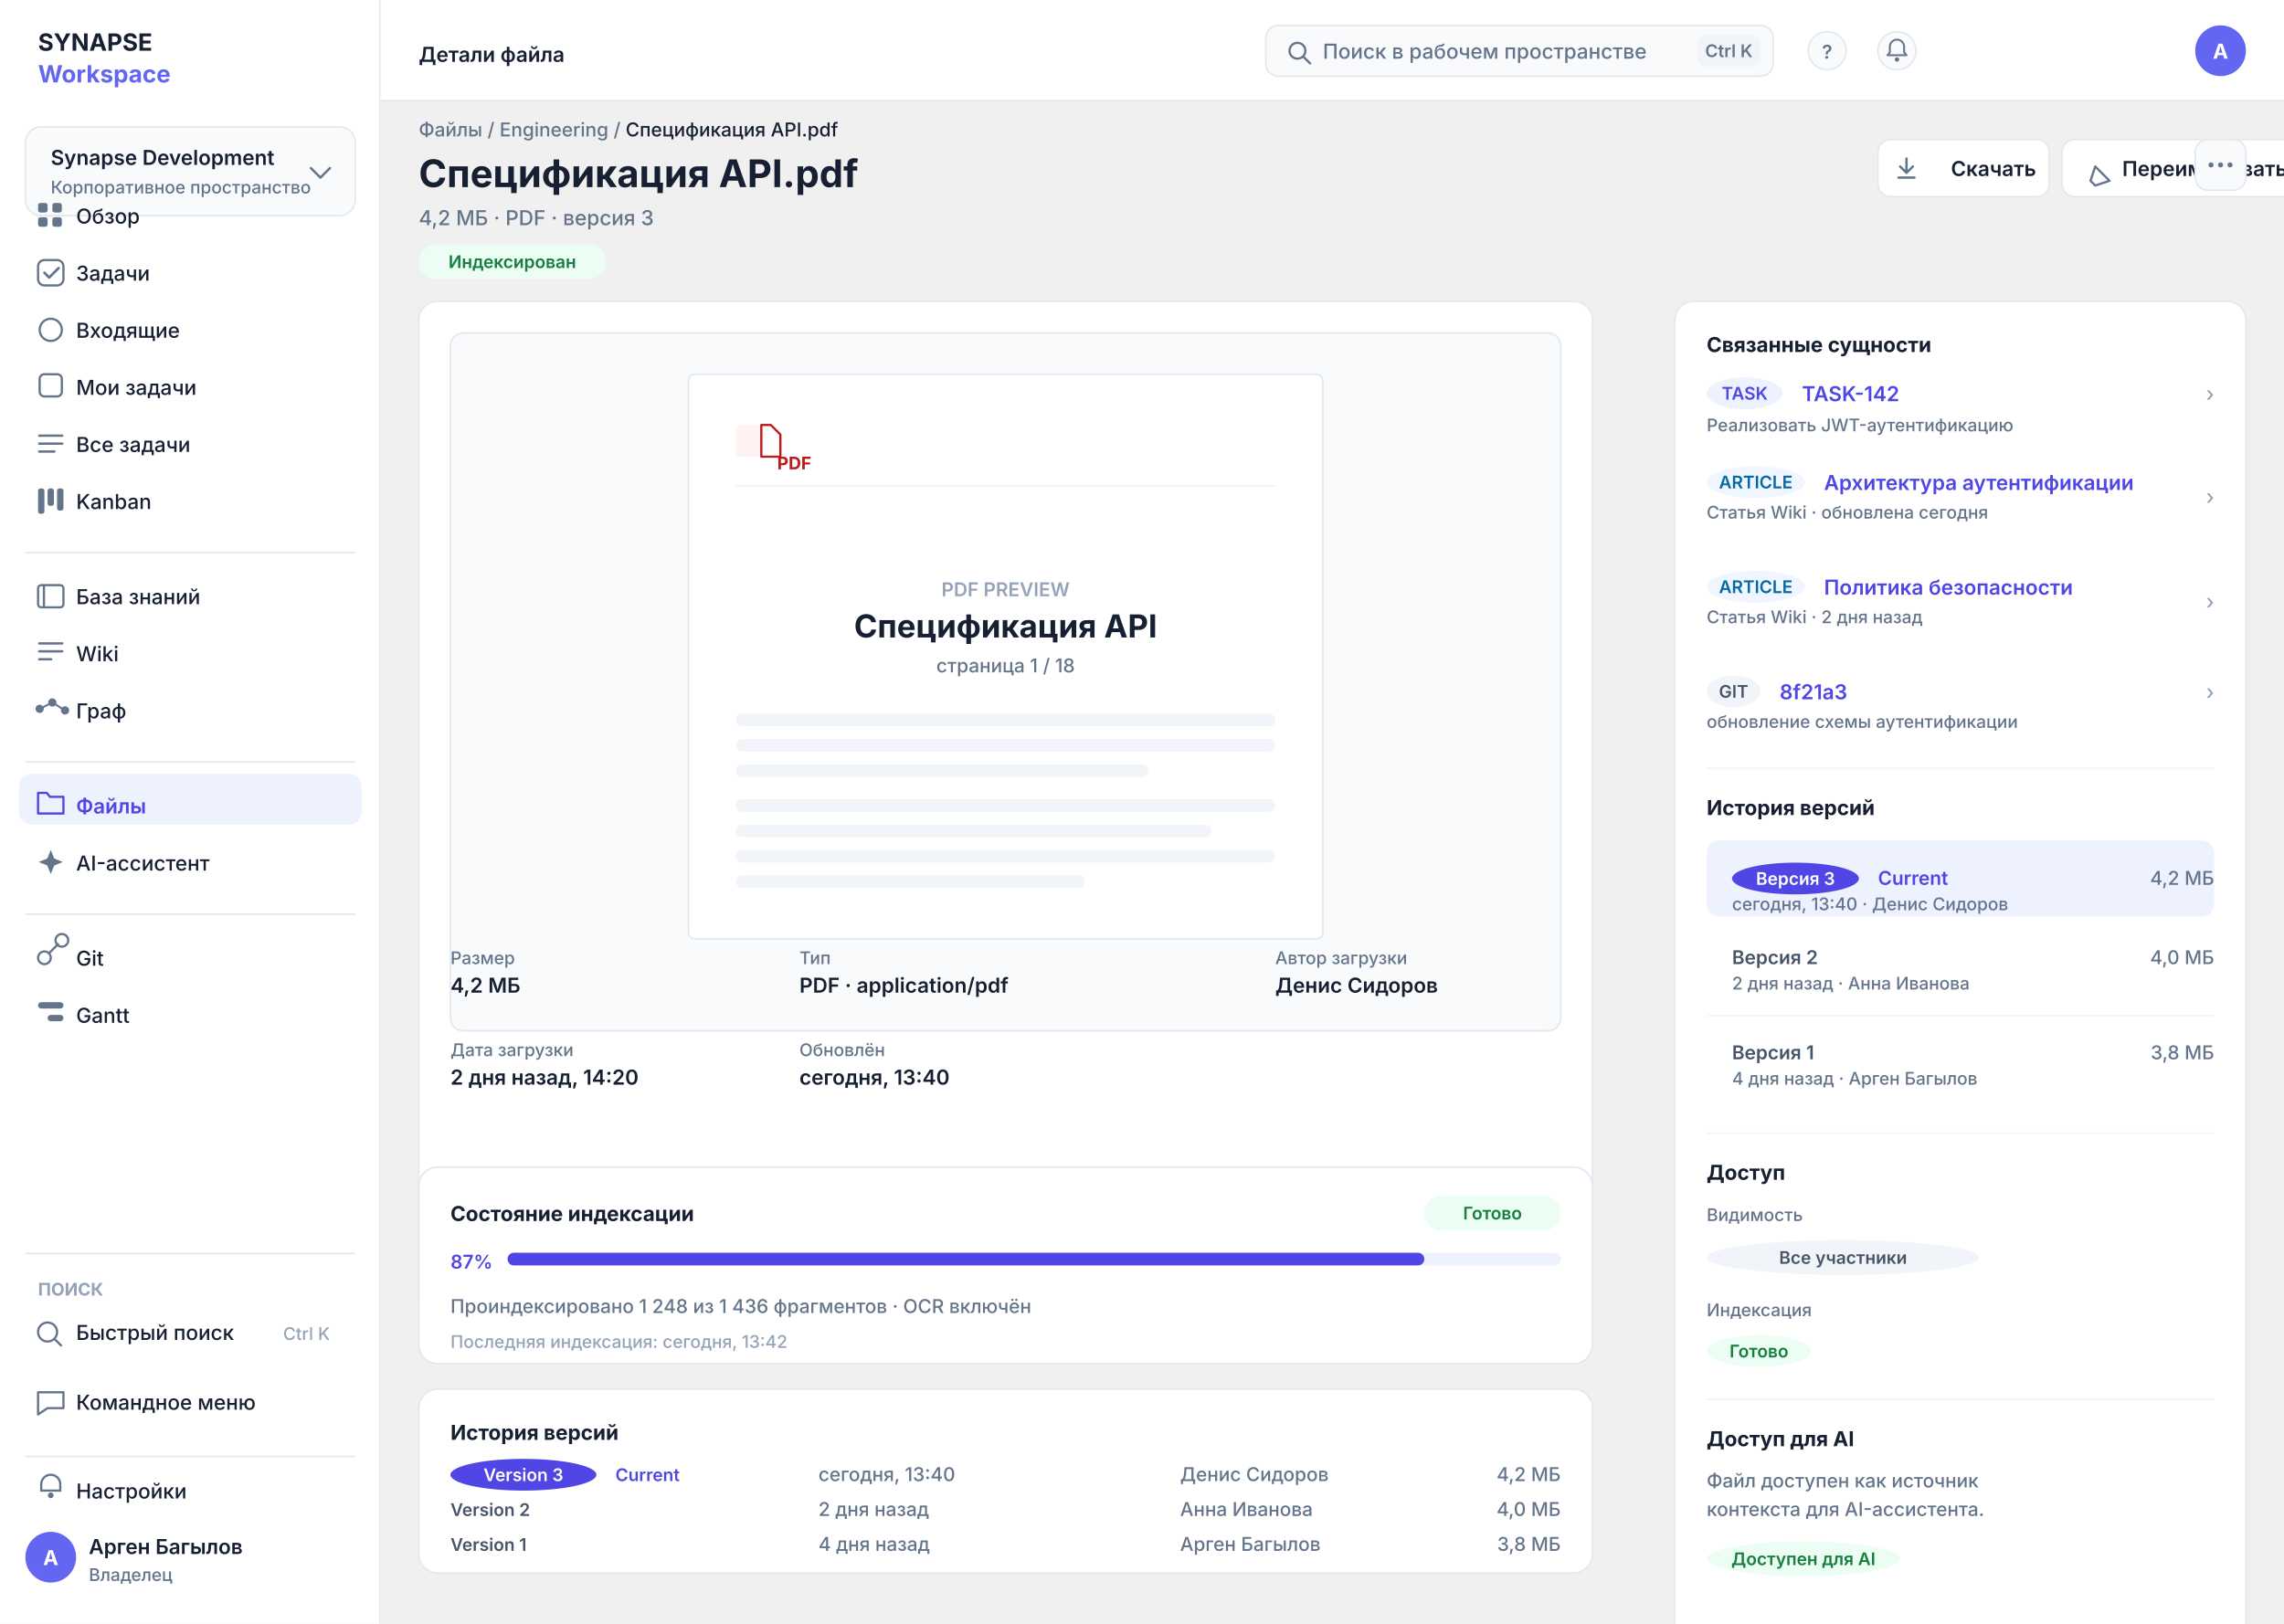
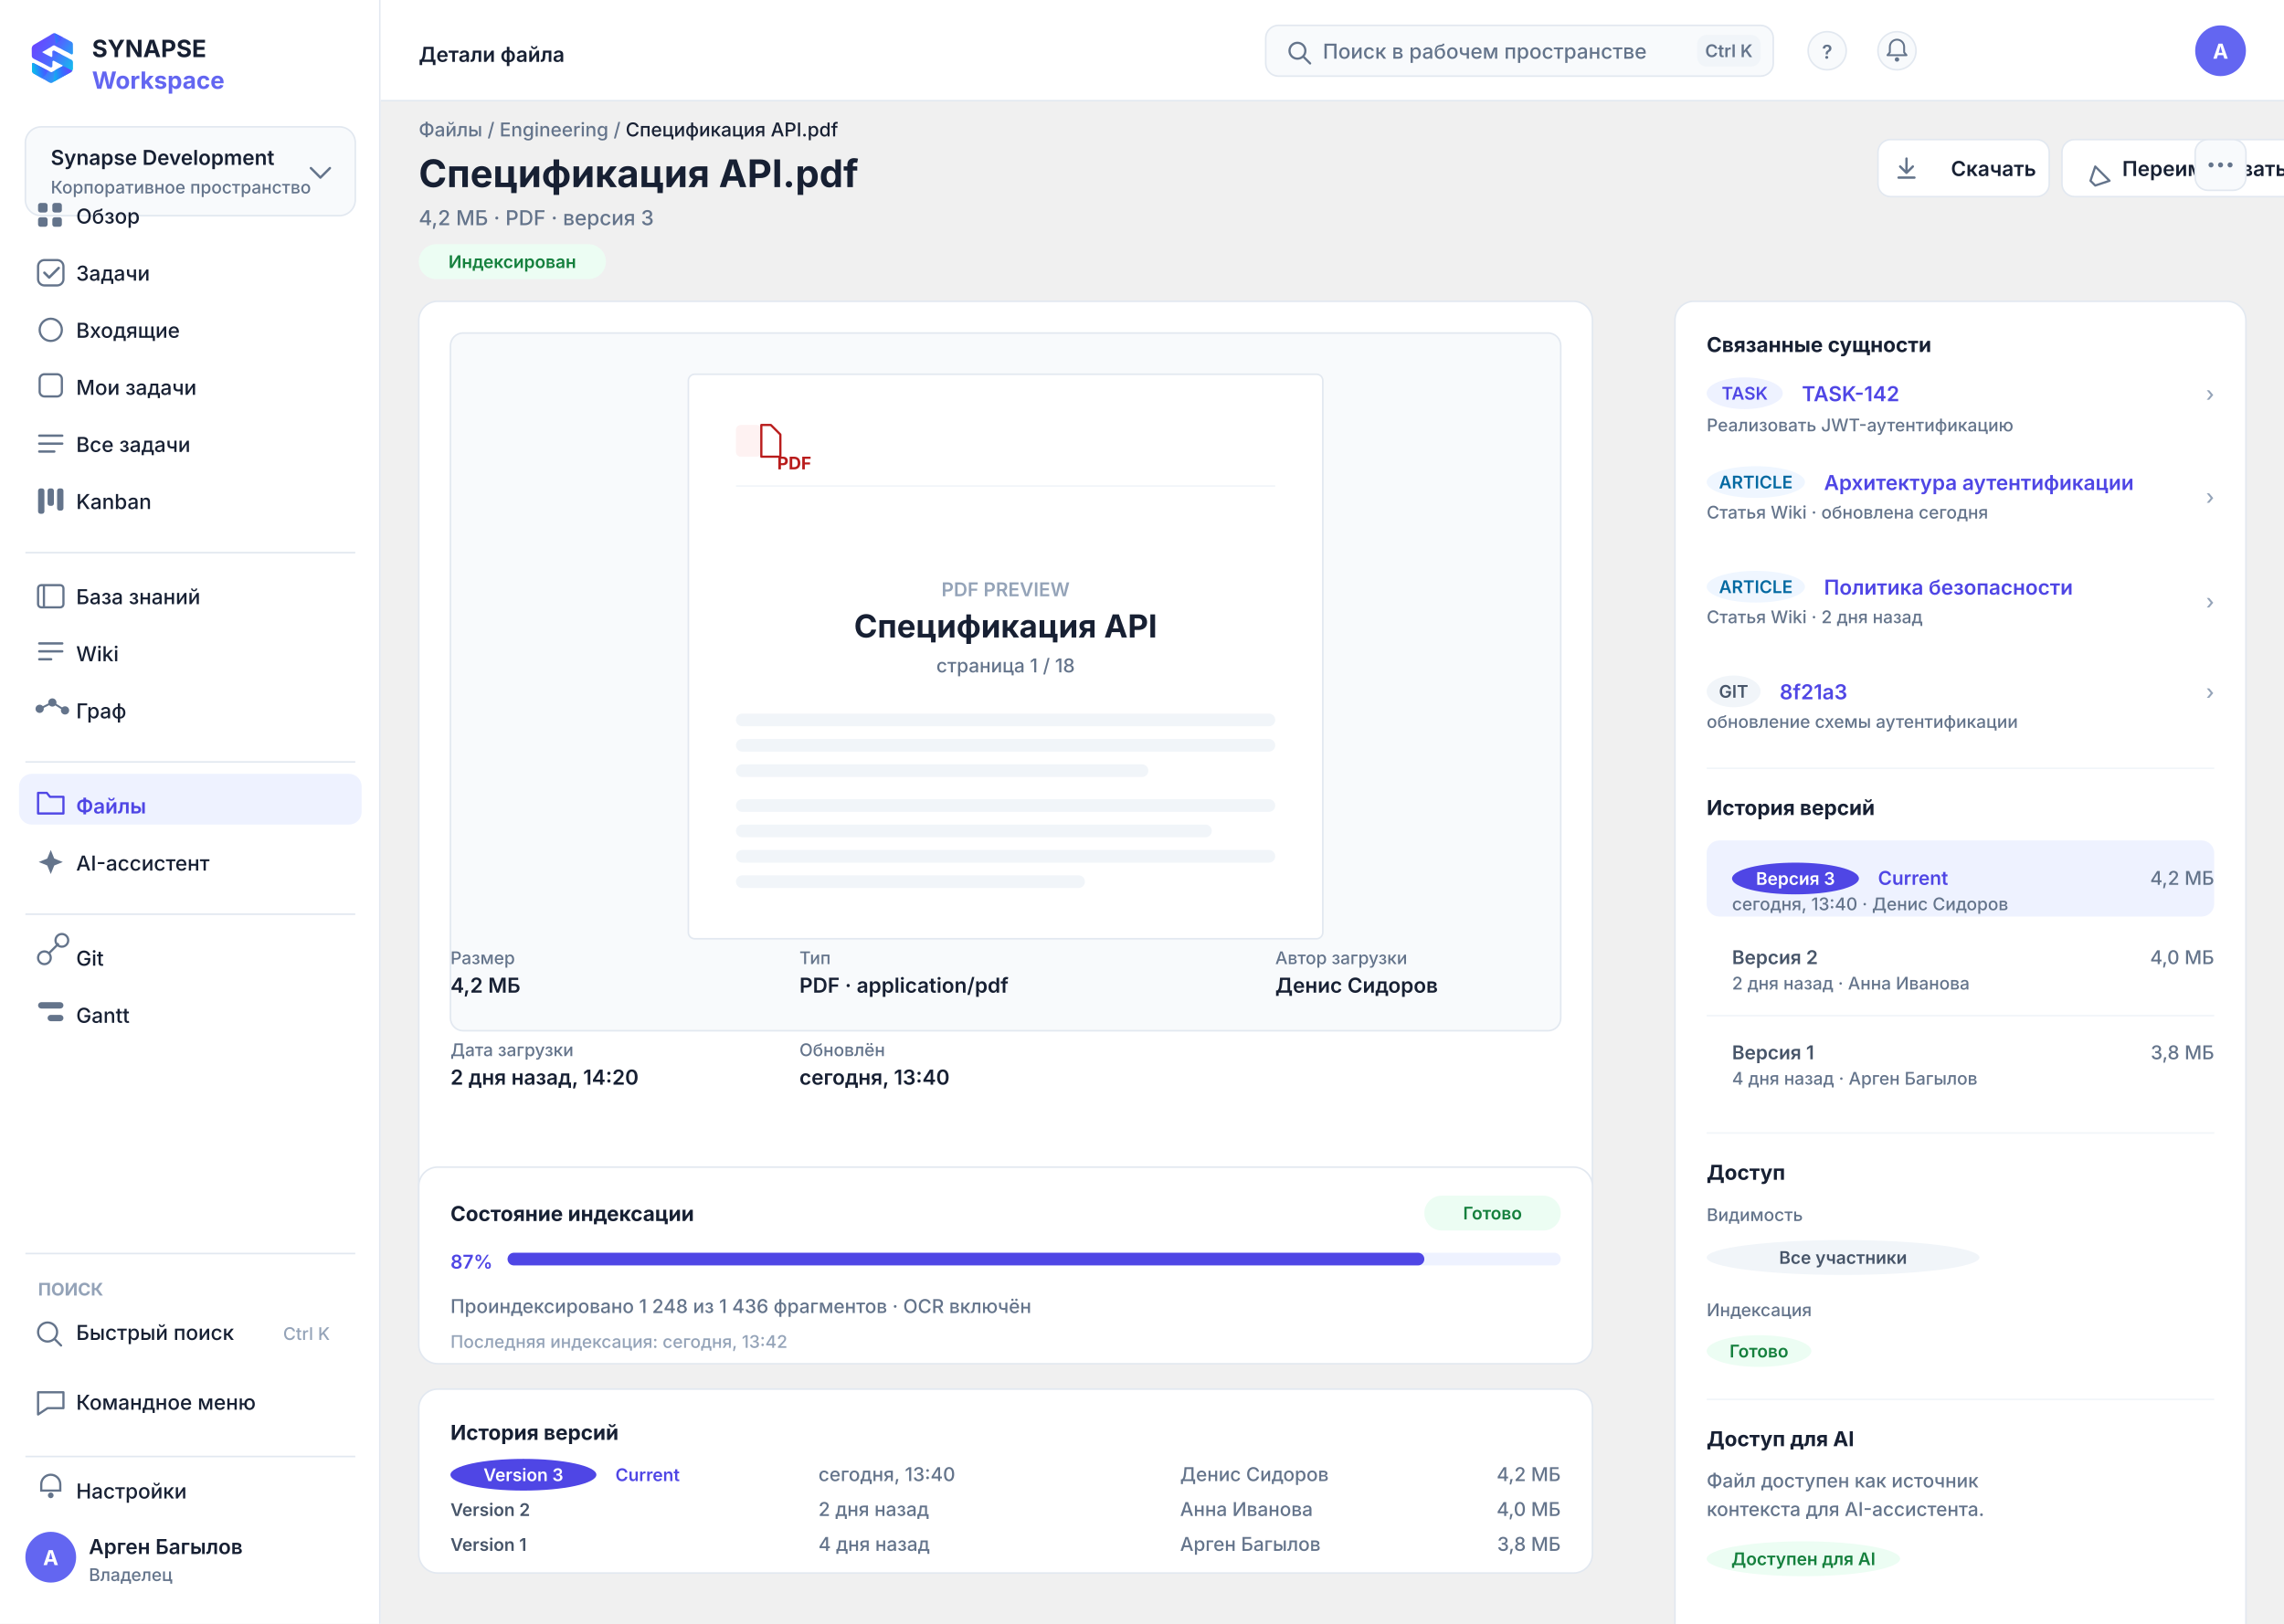
<svg xmlns="http://www.w3.org/2000/svg" width="1440" height="1024" viewBox="0 0 1440 1024" font-family="Inter, Arial, sans-serif">
+   <defs>
+     <linearGradient id="logoGrad" x1="0.000" y1="0.000" x2="1.106" y2="0.864">
+       <stop offset="0" stop-color="#713BFF" />
+       <stop offset="0.48" stop-color="#4E69FF" />
+       <stop offset="1" stop-color="#00D7E8" />
+     </linearGradient>
+     <linearGradient id="logoGrad2" x1="-0.157" y1="0.025" x2="0.975" y2="-0.157">
+       <stop offset="0" stop-color="#00CFE8" />
+       <stop offset="0.52" stop-color="#356EFF" />
+       <stop offset="1" stop-color="#7A35FF" />
+     </linearGradient>
+   </defs>
  <g id="sidebar">
    <rect id="sidebar-bg" x="0" y="0" width="240" height="1024" fill="#FFFFFF" />
    <rect id="sidebar-border" x="239" y="0" width="1" height="1024" fill="#E2E8F0" />
-     <text id="brand-line1" x="24" y="32" font-size="15" font-weight="700" fill="#172033">SYNAPSE</text>
-     <text id="brand-line2" x="24" y="52" font-size="15" font-weight="700" fill="#6366F1">Workspace</text>
+     <g id="brand-mark" transform="translate(20 21) scale(0.1912)">
+       <g id="logo-mark" transform="translate(-2.75 -1.75)">
+         <g id="logo-body" fill="url(#logoGrad)">
+           <path id="logo-body-1" d="M75.75 1.75 L79.75 2.00 L84.25 4.00 L87.00 5.75 L105.50 15.00 L106.25 15.75 L121.00 23.00 L129.25 27.75 L130.50 28.00 L135.75 31.25 L137.50 34.00 L138.50 36.75 L138.75 68.00 L138.00 69.75 L135.75 71.50 L134.25 71.50 L132.50 70.75 L122.50 65.00 L109.75 58.75 L97.75 52.00 L90.50 48.75 L77.75 41.75 L76.50 41.50 L74.50 41.75 L72.00 43.00 L61.50 49.75 L60.00 50.25 L49.50 56.75 L38.25 63.00 L37.50 64.25 L46.75 69.75 L66.50 79.75 L68.25 80.00 L69.75 79.25 L70.75 77.25 L70.75 62.00 L71.75 60.25 L73.25 59.00 L76.50 58.75 L85.25 63.75 L94.25 68.00 L104.25 73.75 L120.75 82.00 L127.00 85.75 L134.00 89.00 L136.75 91.50 L138.00 93.75 L138.75 96.50 L138.75 119.00 L136.75 125.00 L135.00 127.50 L131.50 130.50 L81.50 158.00 L71.00 164.50 L68.25 165.50 L64.50 165.50 L58.50 162.75 L45.75 155.00 L41.00 152.75 L32.00 147.25 L9.00 134.50 L5.75 131.50 L4.00 128.00 L3.75 126.00 L4.00 101.25 L6.00 99.50 L8.00 99.50 L66.00 130.00 L69.25 129.75 L91.25 117.00 L103.50 110.75 L105.00 109.75 L105.75 108.50 L104.25 107.25 L77.00 93.00 L74.75 92.00 L73.75 92.00 L71.00 94.25 L70.75 111.25 L68.50 114.00 L65.00 114.25 L61.25 112.75 L41.50 102.00 L9.50 85.75 L6.25 83.50 L5.00 82.00 L4.00 80.50 L3.00 77.50 L2.75 50.75 L4.00 46.25 L5.00 44.25 L6.00 42.75 L9.00 40.00 L34.50 25.00 L37.25 23.75 L39.50 22.00 L61.00 9.75 L68.00 5.25 L74.00 2.00 L75.75 1.75 Z" />
+         </g>
+         <g id="logo-fold" fill="url(#logoGrad2)">
+           <path id="logo-fold-1" d="M73.50 91.75 L75.75 92.00 L82.50 95.75 L83.75 95.75 L88.50 98.75 L91.25 99.75 L96.00 102.75 L104.50 107.00 L106.00 108.25 L106.00 109.25 L106.75 110.25 L112.00 112.00 L125.00 119.25 L130.50 121.75 L132.50 123.50 L134.25 124.25 L135.25 126.00 L137.25 123.50 L138.75 118.25 L138.75 96.50 L138.75 119.00 L136.75 125.00 L135.00 127.50 L131.50 130.50 L95.75 150.00 L77.25 160.75 L76.75 161.00 L77.00 159.75 L75.50 160.50 L75.25 160.00 L76.25 158.75 L75.75 158.25 L76.25 157.50 L75.75 157.00 L76.25 156.25 L75.75 155.75 L76.25 155.00 L75.75 154.25 L76.75 153.00 L76.25 152.50 L76.75 151.75 L76.25 151.25 L76.75 150.50 L76.25 149.75 L76.75 149.25 L76.25 147.00 L77.25 146.00 L76.75 145.25 L77.25 144.75 L76.75 144.00 L77.25 143.50 L76.75 142.75 L77.25 142.00 L76.75 141.50 L77.75 140.25 L77.25 139.50 L77.75 139.00 L77.25 138.25 L77.75 137.75 L77.25 137.00 L77.75 136.50 L77.25 134.25 L78.25 133.25 L77.75 132.50 L78.25 132.00 L78.00 128.25 L80.25 127.00 L81.00 126.00 L80.25 125.25 L79.25 125.25 L81.00 123.50 L80.00 123.50 L91.25 117.00 L103.50 110.75 L105.00 109.75 L105.75 108.50 L104.25 107.25 L77.00 93.00 L73.75 92.00 L71.00 94.25 L70.75 111.25 L68.50 114.00 L64.00 114.00 L68.00 114.00 L70.00 112.25 L70.75 110.75 L70.75 94.50 L71.50 93.25 L73.50 91.75 Z" />
+           <path id="logo-fold-2" d="M6.75 99.25 L11.00 101.00 L66.00 130.00 L69.25 129.75 L66.25 130.50 L57.25 126.00 L57.25 127.00 L59.50 128.75 L59.00 129.00 L55.50 127.75 L53.25 128.75 L53.00 130.75 L52.50 130.75 L52.00 132.25 L52.00 133.75 L48.50 139.75 L38.75 147.00 L38.00 147.75 L38.50 149.25 L37.75 149.75 L35.75 148.75 L35.25 149.25 L9.00 134.50 L5.25 130.75 L4.00 128.00 L3.75 126.00 L3.75 102.00 L5.50 99.75 L6.75 99.25 Z" />
+           <path id="logo-fold-3" d="M75.75 1.75 L79.75 2.00 L84.25 4.00 L117.75 21.50 L101.75 14.00 L102.00 15.00 L103.00 15.25 L103.00 15.75 L100.25 16.00 L99.50 17.00 L100.00 18.25 L99.50 19.00 L100.50 21.25 L101.75 21.25 L102.00 20.00 L102.75 21.50 L99.00 23.75 L97.00 26.00 L90.00 30.75 L84.75 35.50 L82.75 36.50 L83.00 34.75 L82.00 33.50 L82.50 33.00 L82.00 32.25 L82.50 31.50 L81.50 30.25 L82.00 29.75 L81.00 28.50 L81.50 27.75 L81.00 27.00 L81.50 26.50 L80.50 25.25 L81.00 24.50 L80.50 23.75 L81.00 23.25 L80.00 22.00 L80.50 21.25 L80.00 20.50 L80.50 20.00 L79.50 19.00 L79.75 16.50 L79.00 15.75 L79.25 13.50 L78.50 12.50 L78.75 11.50 L78.00 10.75 L78.25 8.25 L77.25 7.25 L77.75 6.75 L77.25 6.00 L77.75 5.25 L76.75 4.00 L77.50 2.50 L75.25 2.25 L72.50 3.00 L50.50 15.75 L71.50 3.25 L74.00 2.00 L75.75 1.75 Z" />
+           <path id="logo-fold-4" d="M74.00 58.75 L77.25 59.00 L85.25 63.75 L94.25 68.00 L96.75 69.75 L119.50 81.50 L87.25 65.25 L86.25 65.75 L87.50 66.50 L87.50 67.50 L87.00 67.75 L87.00 70.75 L87.50 71.75 L87.00 72.00 L87.00 73.75 L87.00 72.00 L86.50 72.00 L86.50 73.75 L86.00 74.25 L85.25 73.25 L85.75 72.50 L83.50 69.00 L80.75 68.50 L80.75 68.00 L78.75 68.00 L77.00 66.00 L78.75 62.50 L80.00 62.50 L80.75 63.25 L81.50 63.25 L82.00 62.50 L76.00 59.00 L73.75 59.25 L72.50 60.00 L71.00 62.75 L70.75 78.50 L69.25 80.00 L66.25 80.00 L44.00 68.50 L37.50 64.75 L37.25 63.75 L38.00 63.25 L37.50 63.75 L38.00 64.75 L46.75 69.75 L66.50 79.75 L68.25 80.00 L69.75 79.25 L70.75 77.25 L70.75 62.00 L71.75 60.25 L74.00 58.75 Z" />
+         </g>
+       </g>
+     </g>
+     <text id="brand-line1" x="58" y="36" font-size="15" font-weight="700" fill="#172033">SYNAPSE</text>
+     <text id="brand-line2" x="58" y="56" font-size="15" font-weight="700" fill="#6366F1">Workspace</text>
    <g id="workspace-switcher">
      <rect x="16" y="80" width="208" height="56" rx="10" fill="#F8FAFC" stroke="#E2E8F0" />
      <text x="32" y="104" font-size="13" font-weight="600" fill="#172033">Synapse Development</text>
      <text x="32" y="122" font-size="11" font-weight="500" fill="#64748B">Корпоративное пространство</text>
      <path d="M196 106l6 6 6-6" fill="none" stroke="#64748B" stroke-width="1.5" stroke-linecap="round" stroke-linejoin="round" />
    </g>
    <g id="nav-primary">
      <rect x="24" y="128" width="6" height="6" rx="1.5" fill="#64748B" />
      <rect x="33" y="128" width="6" height="6" rx="1.5" fill="#64748B" />
      <rect x="24" y="137" width="6" height="6" rx="1.5" fill="#64748B" />
      <rect x="33" y="137" width="6" height="6" rx="1.5" fill="#64748B" />
      <text x="48" y="141" font-size="13" font-weight="500" fill="#172033">Обзор</text>
      <rect x="24" y="164" width="16" height="16" rx="4" fill="none" stroke="#64748B" stroke-width="1.4" />
      <path d="M28 172l3 3 6-6" fill="none" stroke="#64748B" stroke-width="1.6" stroke-linecap="round" stroke-linejoin="round" />
      <text x="48" y="177" font-size="13" font-weight="500" fill="#172033">Задачи</text>
      <circle cx="32" cy="208" r="7" fill="none" stroke="#64748B" stroke-width="1.4" />
      <text x="48" y="213" font-size="13" font-weight="500" fill="#172033">Входящие</text>
      <rect x="25" y="236" width="14" height="14" rx="3" fill="none" stroke="#64748B" stroke-width="1.4" />
      <text x="48" y="249" font-size="13" font-weight="500" fill="#172033">Мои задачи</text>
      <rect x="24" y="274" width="16" height="1.5" rx="0.75" fill="#64748B" />
      <rect x="24" y="279" width="16" height="1.5" rx="0.75" fill="#64748B" />
      <rect x="24" y="284" width="11" height="1.5" rx="0.75" fill="#64748B" />
      <text x="48" y="285" font-size="13" font-weight="500" fill="#172033">Все задачи</text>
      <rect x="24" y="308" width="4" height="16" rx="1.5" fill="#64748B" />
      <rect x="30" y="308" width="4" height="11" rx="1.5" fill="#64748B" />
      <rect x="36" y="308" width="4" height="14" rx="1.5" fill="#64748B" />
      <text x="48" y="321" font-size="13" font-weight="500" fill="#172033">Kanban</text>
    </g>
    <rect id="divider-1" x="16" y="348" width="208" height="1" fill="#E2E8F0" />
    <g id="nav-knowledge">
      <rect x="24" y="369" width="16" height="14" rx="2" fill="none" stroke="#64748B" stroke-width="1.4" />
      <rect x="27" y="369" width="1.4" height="14" fill="#64748B" />
      <text x="48" y="381" font-size="13" font-weight="500" fill="#172033">База знаний</text>
      <rect x="24" y="405" width="16" height="1.5" rx="0.75" fill="#64748B" />
      <rect x="24" y="410" width="16" height="1.5" rx="0.75" fill="#64748B" />
      <rect x="24" y="415" width="9" height="1.5" rx="0.75" fill="#64748B" />
      <text x="48" y="417" font-size="13" font-weight="500" fill="#172033">Wiki</text>
      <path d="M25 447l8-4 8 5" fill="none" stroke="#64748B" stroke-width="1.2" />
      <circle cx="25" cy="447" r="2.6" fill="#64748B" />
      <circle cx="33" cy="443" r="2.6" fill="#64748B" />
      <circle cx="41" cy="448" r="2.6" fill="#64748B" />
      <text x="48" y="453" font-size="13" font-weight="500" fill="#172033">Граф</text>
    </g>
    <rect id="divider-2" x="16" y="480" width="208" height="1" fill="#E2E8F0" />
    <g id="nav-workspace">
      <rect id="nav-files" x="12" y="488" width="216" height="32" rx="8" fill="#EEF2FF" />
      <path d="M24 500h5.5l2 2.5h8.5v10.5H24z" fill="none" stroke="#4F46E5" stroke-width="1.4" stroke-linejoin="round" />
      <text id="nav-files-label" x="48" y="513" font-size="13" font-weight="600" fill="#4F46E5">Файлы</text>
      <path d="M32 536l2.2 5.4 5.4 2.2-5.4 2.2-2.2 5.4-2.2-5.4-5.4-2.2 5.4-2.2z" fill="#64748B" />
      <text x="48" y="549" font-size="13" font-weight="500" fill="#172033">AI-ассистент</text>
    </g>
    <rect id="divider-3" x="16" y="576" width="208" height="1" fill="#E2E8F0" />
    <g id="nav-modules">
      <circle cx="28" cy="604" r="4" fill="none" stroke="#64748B" stroke-width="1.4" />
      <path d="M31 601l6-6" fill="none" stroke="#64748B" stroke-width="1.4" />
      <circle cx="39" cy="593" r="4" fill="none" stroke="#64748B" stroke-width="1.4" />
      <text x="48" y="609" font-size="13" font-weight="500" fill="#172033">Git</text>
      <rect x="24" y="632" width="16" height="4" rx="2" fill="#64748B" />
      <rect x="30" y="640" width="10" height="4" rx="2" fill="#64748B" />
      <text x="48" y="645" font-size="13" font-weight="500" fill="#172033">Gantt</text>
    </g>
    <rect id="divider-4" x="16" y="790" width="208" height="1" fill="#E2E8F0" />
    <text id="nav-search-label" x="24" y="817" font-size="11" font-weight="700" fill="#94A3B8">ПОИСК</text>
    <circle cx="30" cy="840" r="6" fill="none" stroke="#64748B" stroke-width="1.4" />
    <path d="M34.5 844.5l4 4" fill="none" stroke="#64748B" stroke-width="1.4" stroke-linecap="round" />
    <text x="48" y="845" font-size="13" font-weight="500" fill="#172033">Быстрый поиск</text>
    <text x="208" y="845" font-size="11" font-weight="500" fill="#94A3B8" text-anchor="end">Ctrl K</text>
    <path d="M24 878h16v10H30l-6 4z" fill="none" stroke="#64748B" stroke-width="1.4" stroke-linejoin="round" />
    <text x="48" y="889" font-size="13" font-weight="500" fill="#172033">Командное меню</text>
    <rect id="divider-5" x="16" y="918" width="208" height="1" fill="#E2E8F0" />
    <path d="M32 930a6 6 0 0 1 6 6v4h-12v-4a6 6 0 0 1 6-6z" fill="none" stroke="#64748B" stroke-width="1.4" />
    <circle cx="32" cy="943" r="1.8" fill="#64748B" />
    <text x="48" y="945" font-size="13" font-weight="500" fill="#172033">Настройки</text>
    <g id="sidebar-user">
      <circle cx="32" cy="982" r="16" fill="#6366F1" />
      <text x="32" y="987" font-size="13" font-weight="700" fill="#FFFFFF" text-anchor="middle">А</text>
      <text x="56" y="980" font-size="13" font-weight="600" fill="#172033">Арген Багылов</text>
      <text x="56" y="997" font-size="11" font-weight="500" fill="#64748B">Владелец</text>
    </g>
  </g>
  <g id="topbar">
    <rect id="topbar-bg" x="240" y="0" width="1200" height="64" fill="#FFFFFF" />
    <rect id="topbar-border" x="240" y="63" width="1200" height="1" fill="#E2E8F0" />
    <text id="topbar-title" x="264" y="39" font-size="13" font-weight="600" fill="#172033">Детали файла</text>
    <g id="topbar-search">
      <rect x="798" y="16" width="320" height="32" rx="8" fill="#F8FAFC" stroke="#E2E8F0" />
      <circle cx="818" cy="32" r="5" fill="none" stroke="#64748B" stroke-width="1.4" />
      <path d="M822 36l4 4" fill="none" stroke="#64748B" stroke-width="1.4" stroke-linecap="round" />
      <text x="834" y="37" font-size="13" font-weight="500" fill="#64748B">Поиск в рабочем пространстве</text>
      <rect x="1070" y="22" width="40" height="20" rx="6" fill="#F1F5F9" />
      <text x="1090" y="36" font-size="11" font-weight="600" fill="#64748B" text-anchor="middle">Ctrl K</text>
    </g>
    <g id="topbar-help">
      <circle cx="1152" cy="32" r="12" fill="#F8FAFC" stroke="#E2E8F0" />
      <text x="1152" y="37" font-size="12" font-weight="600" fill="#64748B" text-anchor="middle">?</text>
    </g>
    <g id="topbar-notifications">
      <circle cx="1196" cy="32" r="12" fill="#F8FAFC" stroke="#E2E8F0" />
      <path d="M1196 25a4.5 4.5 0 0 0-4.5 4.5v3.5l-1.5 1.8h12l-1.5-1.8v-3.5a4.5 4.5 0 0 0-4.5-4.5z" fill="none" stroke="#64748B" stroke-width="1.2" stroke-linejoin="round" />
      <circle cx="1196" cy="37.5" r="1.4" fill="#64748B" />
    </g>
    <g id="topbar-user">
      <circle cx="1400" cy="32" r="16" fill="#6366F1" />
      <text x="1400" y="37" font-size="13" font-weight="700" fill="#FFFFFF" text-anchor="middle">А</text>
    </g>
  </g>
  <g id="content">
    <text id="breadcrumbs" x="264" y="86" font-size="12" font-weight="500" fill="#64748B">Файлы / Engineering / <tspan fill="#172033">Спецификация API.pdf</tspan>
    </text>
    <text id="page-title" x="264" y="118" font-size="24" font-weight="700" fill="#172033">Спецификация API.pdf</text>
    <text id="page-subtitle" x="264" y="142" font-size="13" font-weight="500" fill="#64748B">4,2 МБ · PDF · версия 3</text>
    <g id="file-actions">
      <g id="btn-download">
        <rect x="1184" y="88" width="108" height="36" rx="8" fill="#FFFFFF" stroke="#E2E8F0" />
        <path d="M1202 100v9M1198 105l4 4 4-4M1197 112h10" fill="none" stroke="#64748B" stroke-width="1.5" stroke-linecap="round" stroke-linejoin="round" />
        <text x="1230" y="111" font-size="13" font-weight="600" fill="#172033">Скачать</text>
      </g>
      <g id="btn-rename">
        <rect x="1300" y="88" width="148" height="36" rx="8" fill="#FFFFFF" stroke="#E2E8F0" />
        <path d="M1318 114l3-9 9 9-9 3z" fill="none" stroke="#64748B" stroke-width="1.4" stroke-linejoin="round" />
        <text x="1338" y="111" font-size="13" font-weight="600" fill="#172033">Переименовать</text>
      </g>
      <g id="btn-more">
        <rect x="1384" y="88" width="32" height="32" rx="8" fill="#F8FAFC" stroke="#E2E8F0" />
        <circle cx="1394" cy="104" r="1.6" fill="#64748B" />
        <circle cx="1400" cy="104" r="1.6" fill="#64748B" />
        <circle cx="1406" cy="104" r="1.6" fill="#64748B" />
      </g>
    </g>
    <rect id="badge-indexed" x="264" y="154" width="118" height="22" rx="11" fill="#ECFDF3" />
    <text x="323" y="169" font-size="11" font-weight="600" fill="#15803D" text-anchor="middle">Индексирован</text>
    <g id="card-preview">
      <rect x="264" y="190" width="740" height="640" rx="12" fill="#FFFFFF" stroke="#E2E8F0" />
      <rect id="preview-area" x="284" y="210" width="700" height="440" rx="8" fill="#F8FAFC" stroke="#E2E8F0" />
      <g id="preview-page">
        <rect x="434" y="236" width="400" height="356" rx="4" fill="#FFFFFF" stroke="#E2E8F0" />
        <rect x="464" y="268" width="16" height="20" rx="3" fill="#FEF2F2" />
        <path d="M480 268h6l6 6v14h-12z" fill="none" stroke="#B91C1C" stroke-width="1.4" stroke-linejoin="round" />
        <text x="490" y="296" font-size="11" font-weight="700" fill="#B91C1C">PDF</text>
        <rect x="464" y="306" width="340" height="1" fill="#F1F5F9" />
        <text x="634" y="376" font-size="12" font-weight="600" fill="#94A3B8" text-anchor="middle">PDF PREVIEW</text>
        <text x="634" y="402" font-size="20" font-weight="700" fill="#172033" text-anchor="middle">Спецификация API</text>
        <text x="634" y="424" font-size="12" font-weight="500" fill="#64748B" text-anchor="middle">страница 1 / 18</text>
        <rect x="464" y="450" width="340" height="8" rx="4" fill="#F1F5F9" />
        <rect x="464" y="466" width="340" height="8" rx="4" fill="#F1F5F9" />
        <rect x="464" y="482" width="260" height="8" rx="4" fill="#F1F5F9" />
        <rect x="464" y="504" width="340" height="8" rx="4" fill="#F1F5F9" />
        <rect x="464" y="520" width="300" height="8" rx="4" fill="#F1F5F9" />
        <rect x="464" y="536" width="340" height="8" rx="4" fill="#F1F5F9" />
        <rect x="464" y="552" width="220" height="8" rx="4" fill="#F1F5F9" />
      </g>
    </g>
    <g id="file-meta">
      <text x="284" y="608" font-size="11" font-weight="500" fill="#64748B">Размер</text>
      <text x="284" y="626" font-size="13" font-weight="600" fill="#172033">4,2 МБ</text>
      <text x="504" y="608" font-size="11" font-weight="500" fill="#64748B">Тип</text>
      <text x="504" y="626" font-size="13" font-weight="600" fill="#172033">PDF · application/pdf</text>
      <text x="804" y="608" font-size="11" font-weight="500" fill="#64748B">Автор загрузки</text>
      <text x="804" y="626" font-size="13" font-weight="600" fill="#172033">Денис Сидоров</text>
      <text x="284" y="666" font-size="11" font-weight="500" fill="#64748B">Дата загрузки</text>
      <text x="284" y="684" font-size="13" font-weight="600" fill="#172033">2 дня назад, 14:20</text>
      <text x="504" y="666" font-size="11" font-weight="500" fill="#64748B">Обновлён</text>
      <text x="504" y="684" font-size="13" font-weight="600" fill="#172033">сегодня, 13:40</text>
    </g>
  </g>
  <g id="card-indexing">
    <rect x="264" y="736" width="740" height="124" rx="12" fill="#FFFFFF" stroke="#E2E8F0" />
    <text x="284" y="770" font-size="13" font-weight="700" fill="#172033">Состояние индексации</text>
    <rect x="898" y="754" width="86" height="22" rx="11" fill="#ECFDF3" />
    <text x="941" y="769" font-size="11" font-weight="600" fill="#15803D" text-anchor="middle">Готово</text>
    <text x="284" y="800" font-size="12" font-weight="600" fill="#4F46E5">87%</text>
    <rect x="320" y="790" width="664" height="8" rx="4" fill="#EEF2FF" />
    <rect x="320" y="790" width="578" height="8" rx="4" fill="#4F46E5" />
    <text x="284" y="828" font-size="12" font-weight="500" fill="#64748B">Проиндексировано 1 248 из 1 436 фрагментов · OCR включён</text>
    <text x="284" y="850" font-size="11" font-weight="500" fill="#94A3B8">Последняя индексация: сегодня, 13:42</text>
  </g>
  <g id="card-versions">
    <rect x="264" y="876" width="740" height="116" rx="12" fill="#FFFFFF" stroke="#E2E8F0" />
    <text x="284" y="908" font-size="13" font-weight="700" fill="#172033">История версий</text>
    <rect x="284" y="920" width="92" height="20" rx="999" fill="#4F46E5" />
    <text x="330" y="934" font-size="11" font-weight="600" fill="#FFFFFF" text-anchor="middle">Version 3</text>
    <text x="388" y="934" font-size="11" font-weight="600" fill="#4F46E5">Current</text>
    <text x="516" y="934" font-size="12" font-weight="500" fill="#64748B">сегодня, 13:40</text>
    <text x="744" y="934" font-size="12" font-weight="500" fill="#64748B">Денис Сидоров</text>
    <text x="984" y="934" font-size="12" font-weight="500" fill="#64748B" text-anchor="end">4,2 МБ</text>
    <text x="284" y="956" font-size="11" font-weight="600" fill="#475569">Version 2</text>
    <text x="516" y="956" font-size="12" font-weight="500" fill="#64748B">2 дня назад</text>
    <text x="744" y="956" font-size="12" font-weight="500" fill="#64748B">Анна Иванова</text>
    <text x="984" y="956" font-size="12" font-weight="500" fill="#64748B" text-anchor="end">4,0 МБ</text>
    <text x="284" y="978" font-size="11" font-weight="600" fill="#475569">Version 1</text>
    <text x="516" y="978" font-size="12" font-weight="500" fill="#64748B">4 дня назад</text>
    <text x="744" y="978" font-size="12" font-weight="500" fill="#64748B">Арген Багылов</text>
    <text x="984" y="978" font-size="12" font-weight="500" fill="#64748B" text-anchor="end">3,8 МБ</text>
  </g>
  <g id="panel-links">
    <rect x="1056" y="190" width="360" height="850" rx="12" fill="#FFFFFF" stroke="#E2E8F0" />
    <text x="1076" y="222" font-size="13" font-weight="700" fill="#172033">Связанные сущности</text>
    <rect x="1076" y="238" width="48" height="20" rx="999" fill="#EEF2FF" />
    <text x="1100" y="252" font-size="11" font-weight="600" fill="#4F46E5" text-anchor="middle">TASK</text>
    <text x="1136" y="253" font-size="13" font-weight="600" fill="#4F46E5">TASK-142</text>
    <text x="1396" y="253" font-size="13" font-weight="500" fill="#94A3B8" text-anchor="end">›</text>
    <text x="1076" y="272" font-size="11" font-weight="500" fill="#64748B">Реализовать JWT-аутентификацию</text>
    <rect x="1076" y="294" width="62" height="20" rx="999" fill="#EFF6FF" />
    <text x="1107" y="308" font-size="11" font-weight="600" fill="#0369A1" text-anchor="middle">ARTICLE</text>
    <text x="1150" y="309" font-size="13" font-weight="600" fill="#4F46E5">Архитектура аутентификации</text>
    <text x="1076" y="327" font-size="11" font-weight="500" fill="#64748B">Статья Wiki · обновлена сегодня</text>
    <text x="1396" y="318" font-size="13" font-weight="500" fill="#94A3B8" text-anchor="end">›</text>
    <rect x="1076" y="360" width="62" height="20" rx="999" fill="#EFF6FF" />
    <text x="1107" y="374" font-size="11" font-weight="600" fill="#0369A1" text-anchor="middle">ARTICLE</text>
    <text x="1150" y="375" font-size="13" font-weight="600" fill="#4F46E5">Политика безопасности</text>
    <text x="1076" y="393" font-size="11" font-weight="500" fill="#64748B">Статья Wiki · 2 дня назад</text>
    <text x="1396" y="384" font-size="13" font-weight="500" fill="#94A3B8" text-anchor="end">›</text>
    <rect x="1076" y="426" width="34" height="20" rx="999" fill="#F1F5F9" />
    <text x="1093" y="440" font-size="11" font-weight="600" fill="#475569" text-anchor="middle">GIT</text>
    <text x="1122" y="441" font-size="13" font-weight="600" fill="#4F46E5">8f21a3</text>
    <text x="1396" y="441" font-size="13" font-weight="500" fill="#94A3B8" text-anchor="end">›</text>
    <text x="1076" y="459" font-size="11" font-weight="500" fill="#64748B">обновление схемы аутентификации</text>
    <rect x="1076" y="484" width="320" height="1" fill="#F1F5F9" />
    <text x="1076" y="514" font-size="13" font-weight="700" fill="#172033">История версий</text>
    <rect x="1076" y="530" width="320" height="48" rx="8" fill="#EEF2FF" />
    <rect x="1092" y="544" width="80" height="20" rx="999" fill="#4F46E5" />
    <text x="1132" y="558" font-size="11" font-weight="600" fill="#FFFFFF" text-anchor="middle">Версия 3</text>
    <text x="1184" y="558" font-size="12" font-weight="600" fill="#4F46E5">Current</text>
    <text x="1396" y="558" font-size="12" font-weight="500" fill="#64748B" text-anchor="end">4,2 МБ</text>
    <text x="1092" y="574" font-size="11" font-weight="500" fill="#64748B">сегодня, 13:40 · Денис Сидоров</text>
    <text x="1092" y="608" font-size="12" font-weight="600" fill="#475569">Версия 2</text>
    <text x="1396" y="608" font-size="12" font-weight="500" fill="#64748B" text-anchor="end">4,0 МБ</text>
    <text x="1092" y="624" font-size="11" font-weight="500" fill="#64748B">2 дня назад · Анна Иванова</text>
    <rect x="1076" y="640" width="320" height="1" fill="#F1F5F9" />
    <text x="1092" y="668" font-size="12" font-weight="600" fill="#475569">Версия 1</text>
    <text x="1396" y="668" font-size="12" font-weight="500" fill="#64748B" text-anchor="end">3,8 МБ</text>
    <text x="1092" y="684" font-size="11" font-weight="500" fill="#64748B">4 дня назад · Арген Багылов</text>
    <rect x="1076" y="714" width="320" height="1" fill="#F1F5F9" />
    <text x="1076" y="744" font-size="13" font-weight="700" fill="#172033">Доступ</text>
    <text x="1076" y="770" font-size="11" font-weight="500" fill="#64748B">Видимость</text>
    <rect x="1076" y="782" width="172" height="22" rx="999" fill="#F1F5F9" />
    <text x="1162" y="797" font-size="11" font-weight="600" fill="#475569" text-anchor="middle">Все участники</text>
    <text x="1076" y="830" font-size="11" font-weight="500" fill="#64748B">Индексация</text>
    <rect x="1076" y="842" width="66" height="20" rx="999" fill="#ECFDF3" />
    <text x="1109" y="856" font-size="11" font-weight="600" fill="#15803D" text-anchor="middle">Готово</text>
    <rect x="1076" y="882" width="320" height="1" fill="#F1F5F9" />
    <text x="1076" y="912" font-size="13" font-weight="700" fill="#172033">Доступ для AI</text>
    <text x="1076" y="938" font-size="12" font-weight="500" fill="#64748B">Файл доступен как источник</text>
    <text x="1076" y="956" font-size="12" font-weight="500" fill="#64748B">контекста для AI-ассистента.</text>
    <rect x="1076" y="972" width="122" height="22" rx="999" fill="#ECFDF3" />
    <text x="1137" y="987" font-size="11" font-weight="600" fill="#15803D" text-anchor="middle">Доступен для AI</text>
  </g>
</svg>
